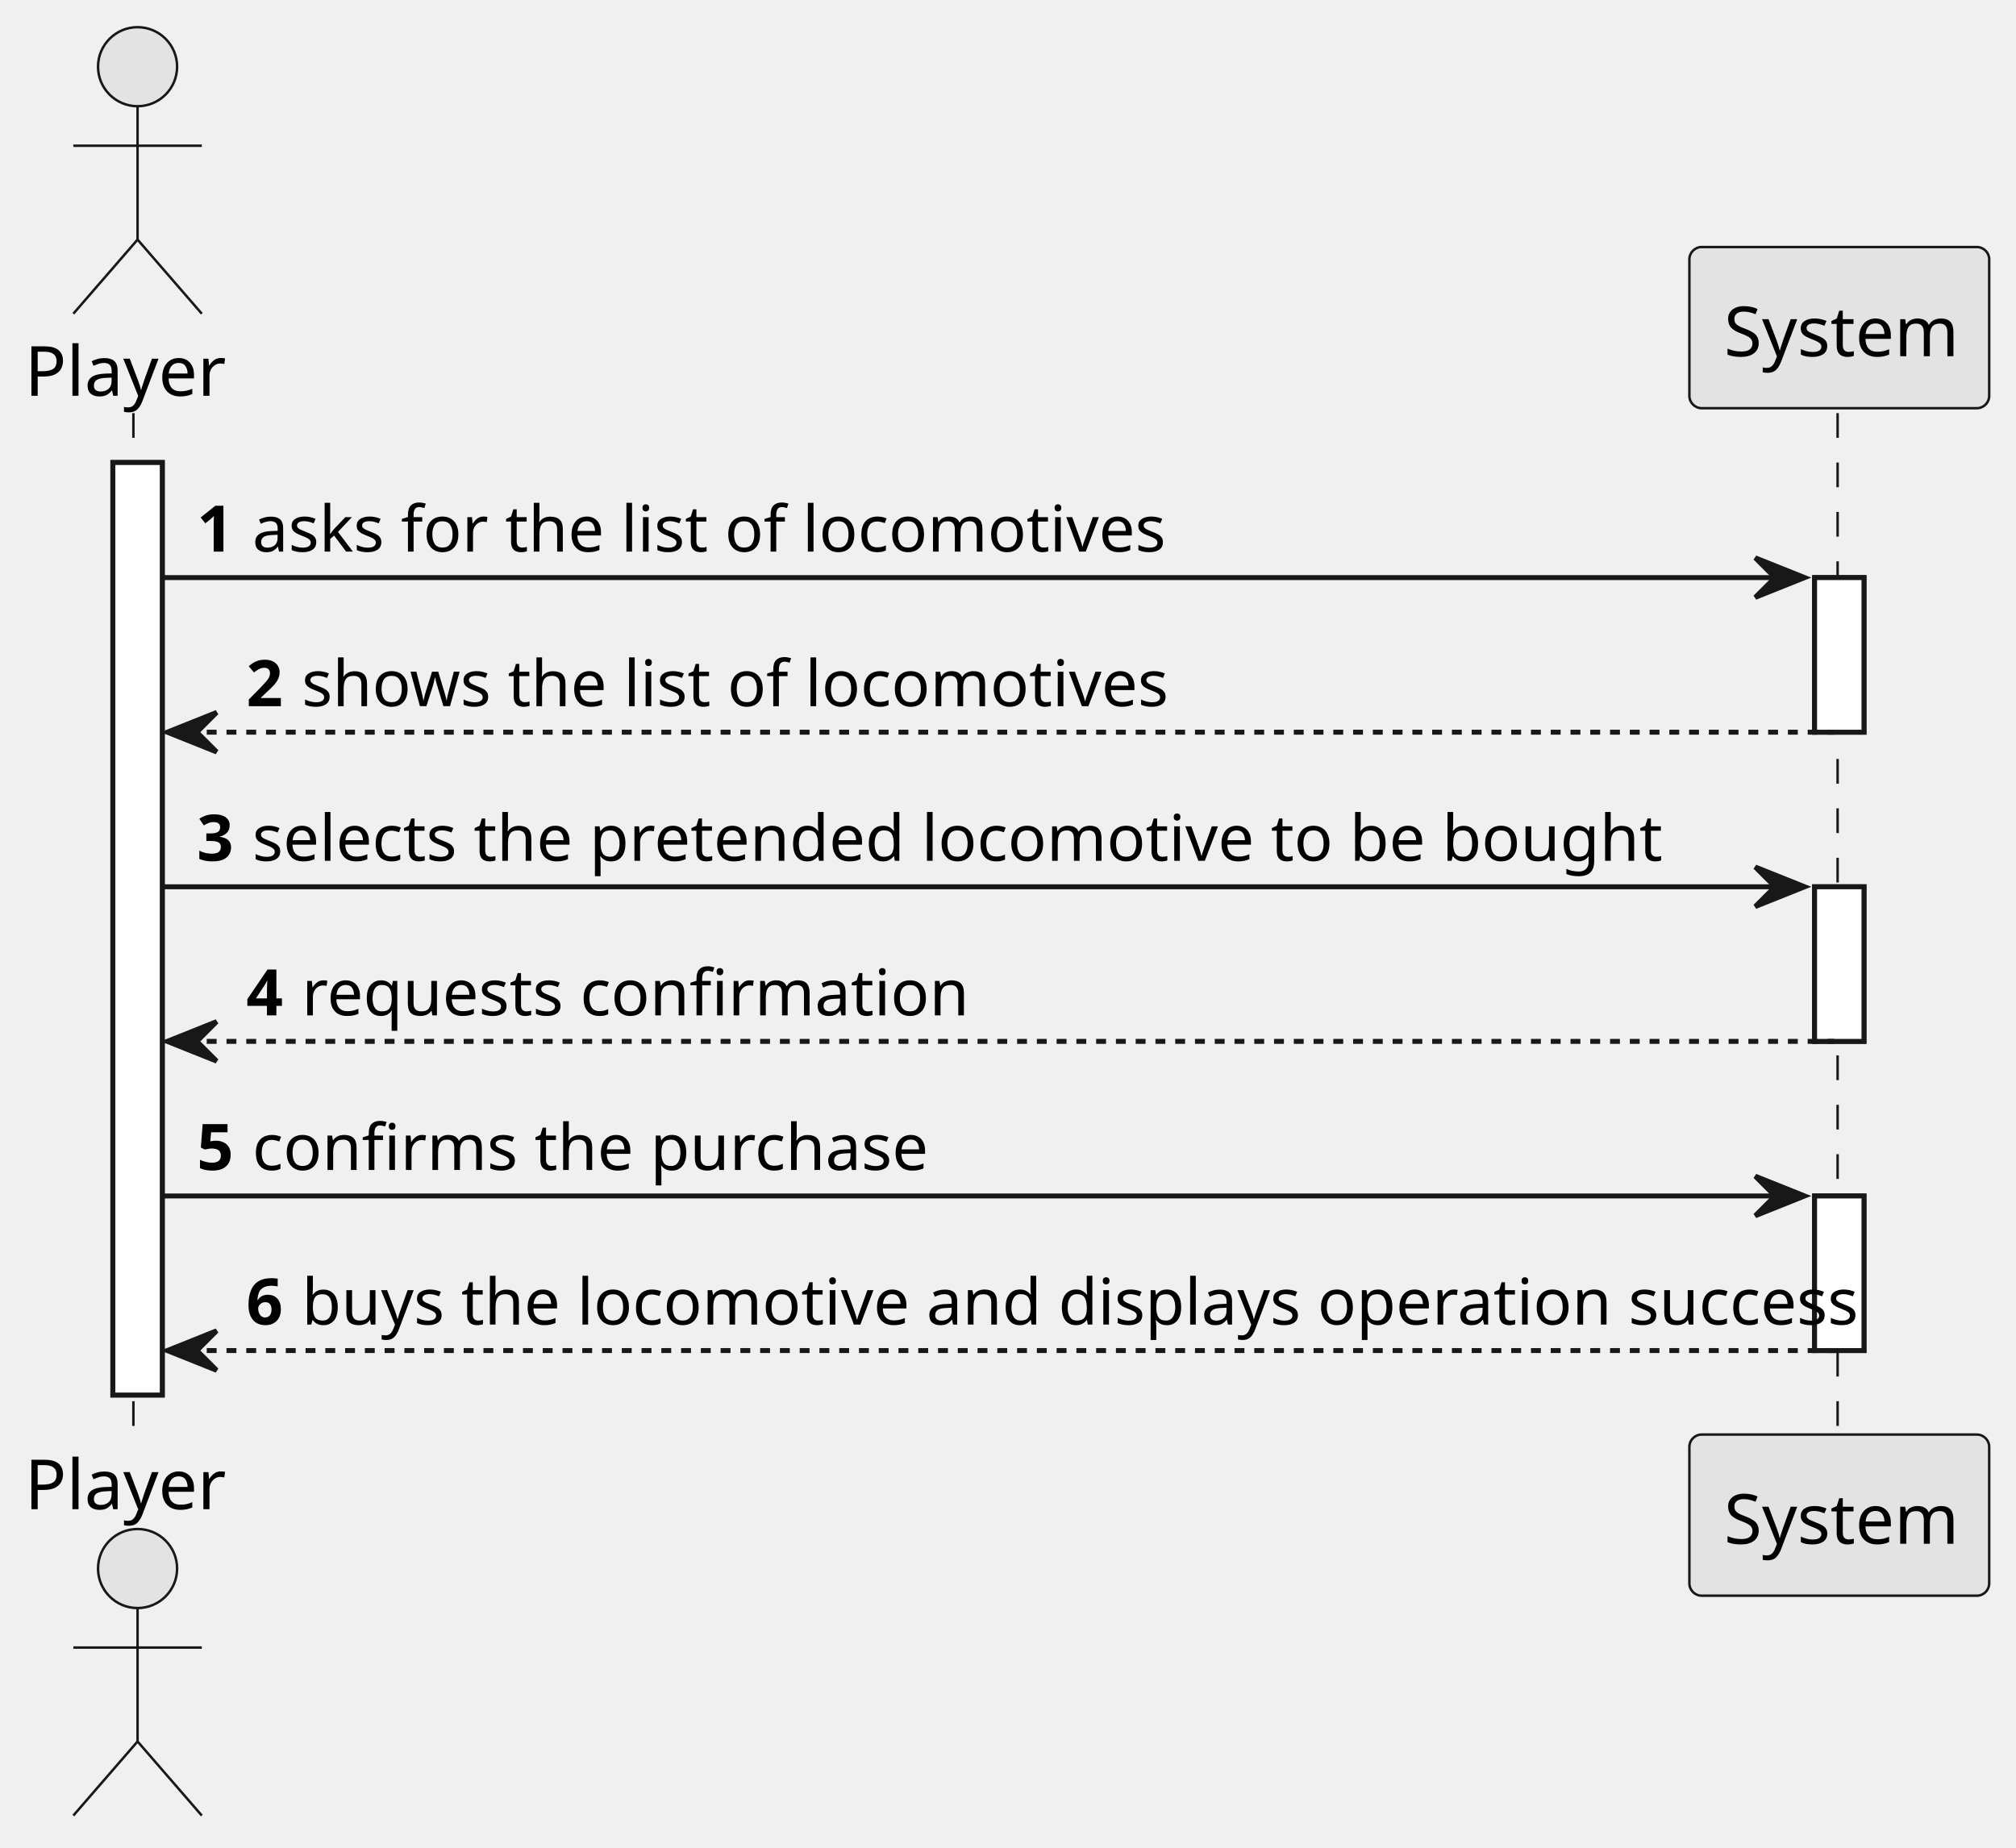
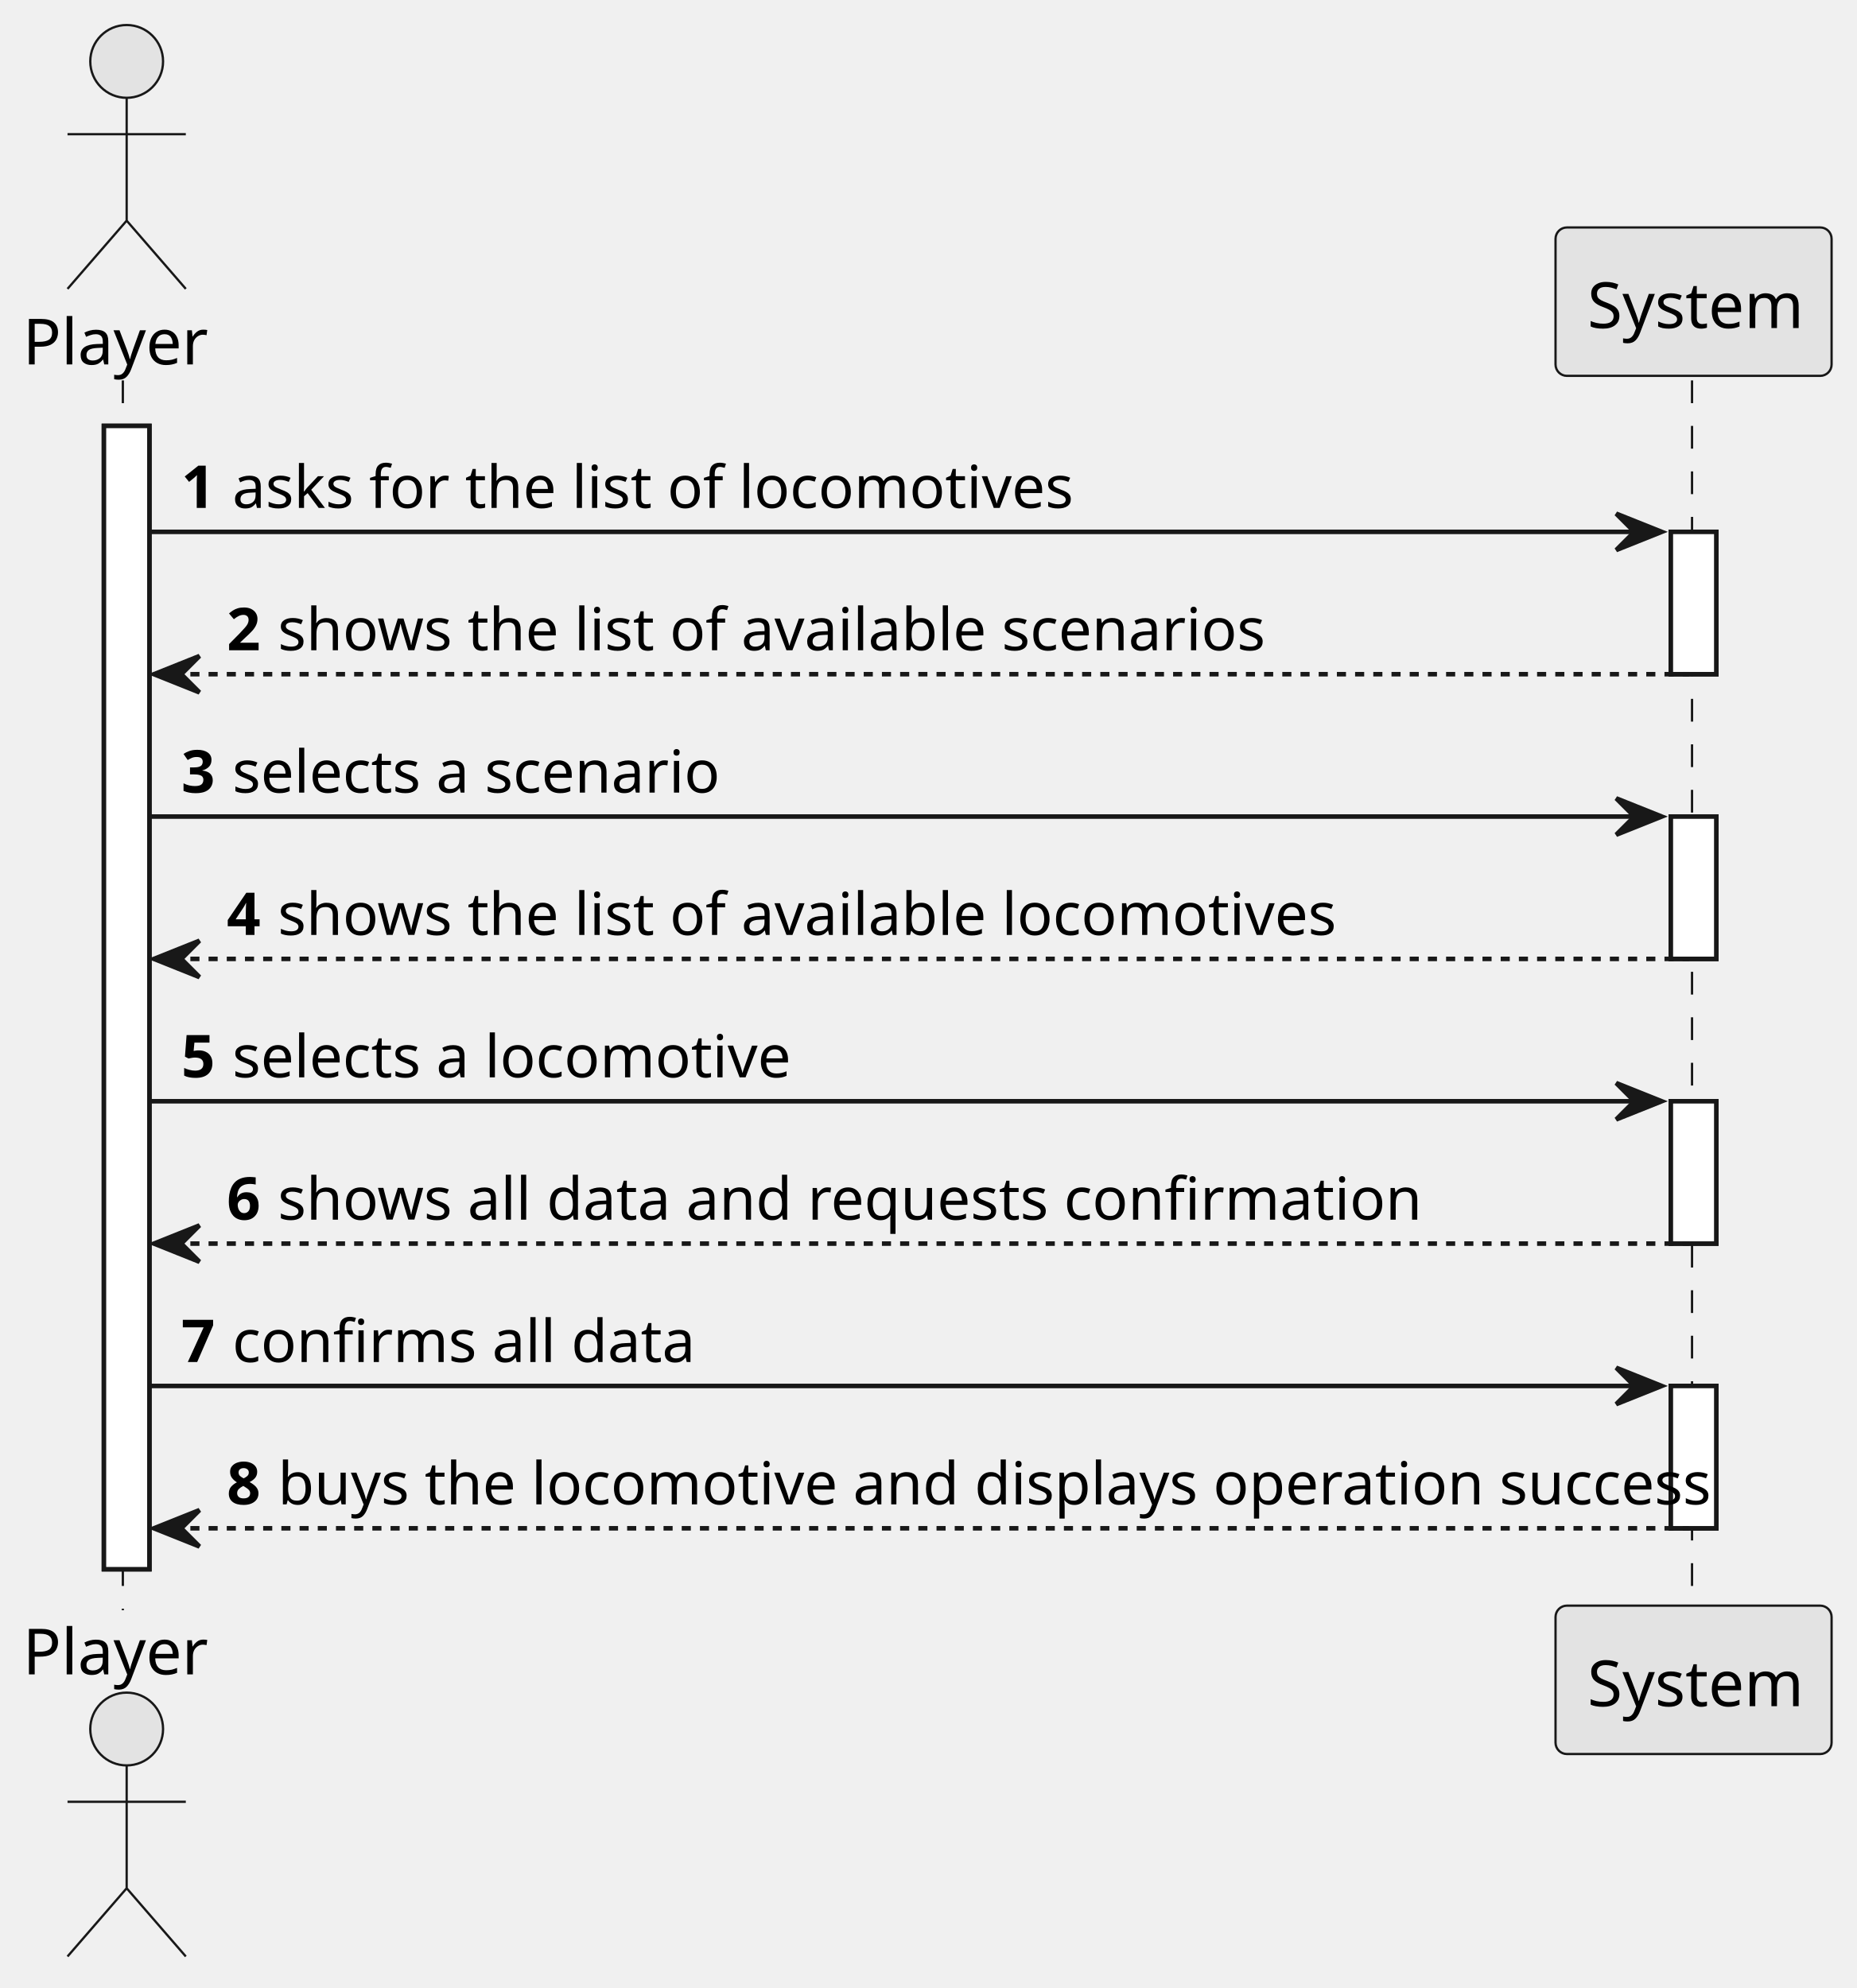
- <svg xmlns="http://www.w3.org/2000/svg" contentStyleType="text/css" height="374px" preserveAspectRatio="none" style="width:408px;height:374px;background:#FFFFFF;" version="1.1" viewBox="0 0 408 374" width="408px" zoomAndPan="magnify">
+ <svg xmlns="http://www.w3.org/2000/svg" contentStyleType="text/css" height="437px" preserveAspectRatio="none" style="width:408px;height:437px;background:#FFFFFF;" version="1.1" viewBox="0 0 408 437" width="408px" zoomAndPan="magnify">
  <defs />
  <g>
-     <rect fill="#FFFFFF" height="188.746" style="stroke:#181818;stroke-width:1.0;" width="10" x="22.841" y="93.621" />
+     <rect fill="#FFFFFF" height="251.328" style="stroke:#181818;stroke-width:1.0;" width="10" x="22.841" y="93.621" />
    <rect fill="#FFFFFF" height="31.291" style="stroke:#181818;stroke-width:1.0;" width="10" x="367.236" y="116.912" />
    <rect fill="#FFFFFF" height="31.291" style="stroke:#181818;stroke-width:1.0;" width="10" x="367.236" y="179.494" />
    <rect fill="#FFFFFF" height="31.291" style="stroke:#181818;stroke-width:1.0;" width="10" x="367.236" y="242.076" />
-     <line style="stroke:#181818;stroke-width:0.5;stroke-dasharray:5.0,5.0;" x1="27" x2="27" y1="83.621" y2="291.367" />
-     <line style="stroke:#181818;stroke-width:0.5;stroke-dasharray:5.0,5.0;" x1="371.898" x2="371.898" y1="83.621" y2="291.367" />
+     <rect fill="#FFFFFF" height="31.291" style="stroke:#181818;stroke-width:1.0;" width="10" x="367.236" y="304.658" />
+     <line style="stroke:#181818;stroke-width:0.5;stroke-dasharray:5.0,5.0;" x1="27" x2="27" y1="83.621" y2="353.949" />
+     <line style="stroke:#181818;stroke-width:0.5;stroke-dasharray:5.0,5.0;" x1="371.898" x2="371.898" y1="83.621" y2="353.949" />
    <text fill="#000000" font-family="sans-serif" font-size="14" lengthAdjust="spacing" textLength="39.683" x="5" y="80.107">Player</text>
    <ellipse cx="27.841" cy="13.5" fill="#E3E3E3" rx="8" ry="8" style="stroke:#181818;stroke-width:0.5;" />
    <path d="M27.841,21.5 L27.841,48.5 M14.841,29.5 L40.841,29.5 M27.841,48.5 L14.841,63.5 M27.841,48.5 L40.841,63.5 " fill="none" style="stroke:#181818;stroke-width:0.5;" />
-     <text fill="#000000" font-family="sans-serif" font-size="14" lengthAdjust="spacing" textLength="39.683" x="5" y="305.475">Player</text>
-     <ellipse cx="27.841" cy="317.488" fill="#E3E3E3" rx="8" ry="8" style="stroke:#181818;stroke-width:0.5;" />
-     <path d="M27.841,325.488 L27.841,352.488 M14.841,333.488 L40.841,333.488 M27.841,352.488 L14.841,367.488 M27.841,352.488 L40.841,367.488 " fill="none" style="stroke:#181818;stroke-width:0.5;" />
+     <text fill="#000000" font-family="sans-serif" font-size="14" lengthAdjust="spacing" textLength="39.683" x="5" y="368.057">Player</text>
+     <ellipse cx="27.841" cy="380.07" fill="#E3E3E3" rx="8" ry="8" style="stroke:#181818;stroke-width:0.5;" />
+     <path d="M27.841,388.07 L27.841,415.07 M14.841,396.07 L40.841,396.07 M27.841,415.07 L14.841,430.07 M27.841,415.07 L40.841,430.07 " fill="none" style="stroke:#181818;stroke-width:0.5;" />
    <rect fill="#E3E3E3" height="32.621" rx="2.5" ry="2.5" style="stroke:#181818;stroke-width:0.5;" width="60.676" x="341.898" y="50" />
    <text fill="#000000" font-family="sans-serif" font-size="14" lengthAdjust="spacing" textLength="46.676" x="348.898" y="72.107">System</text>
-     <rect fill="#E3E3E3" height="32.621" rx="2.5" ry="2.5" style="stroke:#181818;stroke-width:0.5;" width="60.676" x="341.898" y="290.367" />
-     <text fill="#000000" font-family="sans-serif" font-size="14" lengthAdjust="spacing" textLength="46.676" x="348.898" y="312.475">System</text>
-     <rect fill="#FFFFFF" height="188.746" style="stroke:#181818;stroke-width:1.0;" width="10" x="22.841" y="93.621" />
+     <rect fill="#E3E3E3" height="32.621" rx="2.5" ry="2.5" style="stroke:#181818;stroke-width:0.5;" width="60.676" x="341.898" y="352.949" />
+     <text fill="#000000" font-family="sans-serif" font-size="14" lengthAdjust="spacing" textLength="46.676" x="348.898" y="375.057">System</text>
+     <rect fill="#FFFFFF" height="251.328" style="stroke:#181818;stroke-width:1.0;" width="10" x="22.841" y="93.621" />
    <rect fill="#FFFFFF" height="31.291" style="stroke:#181818;stroke-width:1.0;" width="10" x="367.236" y="116.912" />
    <rect fill="#FFFFFF" height="31.291" style="stroke:#181818;stroke-width:1.0;" width="10" x="367.236" y="179.494" />
    <rect fill="#FFFFFF" height="31.291" style="stroke:#181818;stroke-width:1.0;" width="10" x="367.236" y="242.076" />
+     <rect fill="#FFFFFF" height="31.291" style="stroke:#181818;stroke-width:1.0;" width="10" x="367.236" y="304.658" />
    <polygon fill="#181818" points="355.236,112.912,365.236,116.912,355.236,120.912,359.236,116.912" style="stroke:#181818;stroke-width:1.0;" />
    <line style="stroke:#181818;stroke-width:1.0;" x1="32.841" x2="361.236" y1="116.912" y2="116.912" />
    <text fill="#000000" font-family="sans-serif" font-size="13" font-weight="bold" lengthAdjust="spacing" textLength="7.23" x="39.841" y="111.649">1</text>
    <text fill="#000000" font-family="sans-serif" font-size="13" lengthAdjust="spacing" textLength="173.399" x="51.071" y="111.649">asks for the list of locomotives</text>
    <polygon fill="#181818" points="43.841,144.203,33.841,148.203,43.841,152.203,39.841,148.203" style="stroke:#181818;stroke-width:1.0;" />
    <line style="stroke:#181818;stroke-width:1.0;stroke-dasharray:2.0,2.0;" x1="37.841" x2="371.236" y1="148.203" y2="148.203" />
    <text fill="#000000" font-family="sans-serif" font-size="13" font-weight="bold" lengthAdjust="spacing" textLength="7.23" x="49.841" y="142.94">2</text>
-     <text fill="#000000" font-family="sans-serif" font-size="13" lengthAdjust="spacing" textLength="164.734" x="61.071" y="142.94">shows the list of locomotives</text>
+     <text fill="#000000" font-family="sans-serif" font-size="13" lengthAdjust="spacing" textLength="206.661" x="61.071" y="142.94">shows the list of available scenarios</text>
    <polygon fill="#181818" points="355.236,175.494,365.236,179.494,355.236,183.494,359.236,179.494" style="stroke:#181818;stroke-width:1.0;" />
    <line style="stroke:#181818;stroke-width:1.0;" x1="32.841" x2="361.236" y1="179.494" y2="179.494" />
    <text fill="#000000" font-family="sans-serif" font-size="13" font-weight="bold" lengthAdjust="spacing" textLength="7.23" x="39.841" y="174.231">3</text>
-     <text fill="#000000" font-family="sans-serif" font-size="13" lengthAdjust="spacing" textLength="265.954" x="51.071" y="174.231">selects the pretended locomotive to be bought</text>
+     <text fill="#000000" font-family="sans-serif" font-size="13" lengthAdjust="spacing" textLength="104.051" x="51.071" y="174.231">selects a scenario</text>
    <polygon fill="#181818" points="43.841,206.785,33.841,210.785,43.841,214.785,39.841,210.785" style="stroke:#181818;stroke-width:1.0;" />
    <line style="stroke:#181818;stroke-width:1.0;stroke-dasharray:2.0,2.0;" x1="37.841" x2="371.236" y1="210.785" y2="210.785" />
    <text fill="#000000" font-family="sans-serif" font-size="13" font-weight="bold" lengthAdjust="spacing" textLength="7.23" x="49.841" y="205.523">4</text>
-     <text fill="#000000" font-family="sans-serif" font-size="13" lengthAdjust="spacing" textLength="124.281" x="61.071" y="205.523">requests confirmation</text>
+     <text fill="#000000" font-family="sans-serif" font-size="13" lengthAdjust="spacing" textLength="219.661" x="61.071" y="205.523">shows the list of available locomotives</text>
    <polygon fill="#181818" points="355.236,238.076,365.236,242.076,355.236,246.076,359.236,242.076" style="stroke:#181818;stroke-width:1.0;" />
    <line style="stroke:#181818;stroke-width:1.0;" x1="32.841" x2="361.236" y1="242.076" y2="242.076" />
    <text fill="#000000" font-family="sans-serif" font-size="13" font-weight="bold" lengthAdjust="spacing" textLength="7.23" x="39.841" y="236.814">5</text>
-     <text fill="#000000" font-family="sans-serif" font-size="13" lengthAdjust="spacing" textLength="127.893" x="51.071" y="236.814">confirms the purchase</text>
+     <text fill="#000000" font-family="sans-serif" font-size="13" lengthAdjust="spacing" textLength="117.051" x="51.071" y="236.814">selects a locomotive</text>
    <polygon fill="#181818" points="43.841,269.367,33.841,273.367,43.841,277.367,39.841,273.367" style="stroke:#181818;stroke-width:1.0;" />
    <line style="stroke:#181818;stroke-width:1.0;stroke-dasharray:2.0,2.0;" x1="37.841" x2="371.236" y1="273.367" y2="273.367" />
    <text fill="#000000" font-family="sans-serif" font-size="13" font-weight="bold" lengthAdjust="spacing" textLength="7.23" x="49.841" y="268.104">6</text>
-     <text fill="#000000" font-family="sans-serif" font-size="13" lengthAdjust="spacing" textLength="299.165" x="61.071" y="268.104">buys the locomotive and displays operation success</text>
+     <text fill="#000000" font-family="sans-serif" font-size="13" lengthAdjust="spacing" textLength="235.574" x="61.071" y="268.104">shows all data and requests confirmation</text>
+     <polygon fill="#181818" points="355.236,300.658,365.236,304.658,355.236,308.658,359.236,304.658" style="stroke:#181818;stroke-width:1.0;" />
+     <line style="stroke:#181818;stroke-width:1.0;" x1="32.841" x2="361.236" y1="304.658" y2="304.658" />
+     <text fill="#000000" font-family="sans-serif" font-size="13" font-weight="bold" lengthAdjust="spacing" textLength="7.23" x="39.841" y="299.396">7</text>
+     <text fill="#000000" font-family="sans-serif" font-size="13" lengthAdjust="spacing" textLength="94.65" x="51.071" y="299.396">confirms all data</text>
+     <polygon fill="#181818" points="43.841,331.949,33.841,335.949,43.841,339.949,39.841,335.949" style="stroke:#181818;stroke-width:1.0;" />
+     <line style="stroke:#181818;stroke-width:1.0;stroke-dasharray:2.0,2.0;" x1="37.841" x2="371.236" y1="335.949" y2="335.949" />
+     <text fill="#000000" font-family="sans-serif" font-size="13" font-weight="bold" lengthAdjust="spacing" textLength="7.23" x="49.841" y="330.687">8</text>
+     <text fill="#000000" font-family="sans-serif" font-size="13" lengthAdjust="spacing" textLength="299.165" x="61.071" y="330.687">buys the locomotive and displays operation success</text>
  </g>
</svg>
